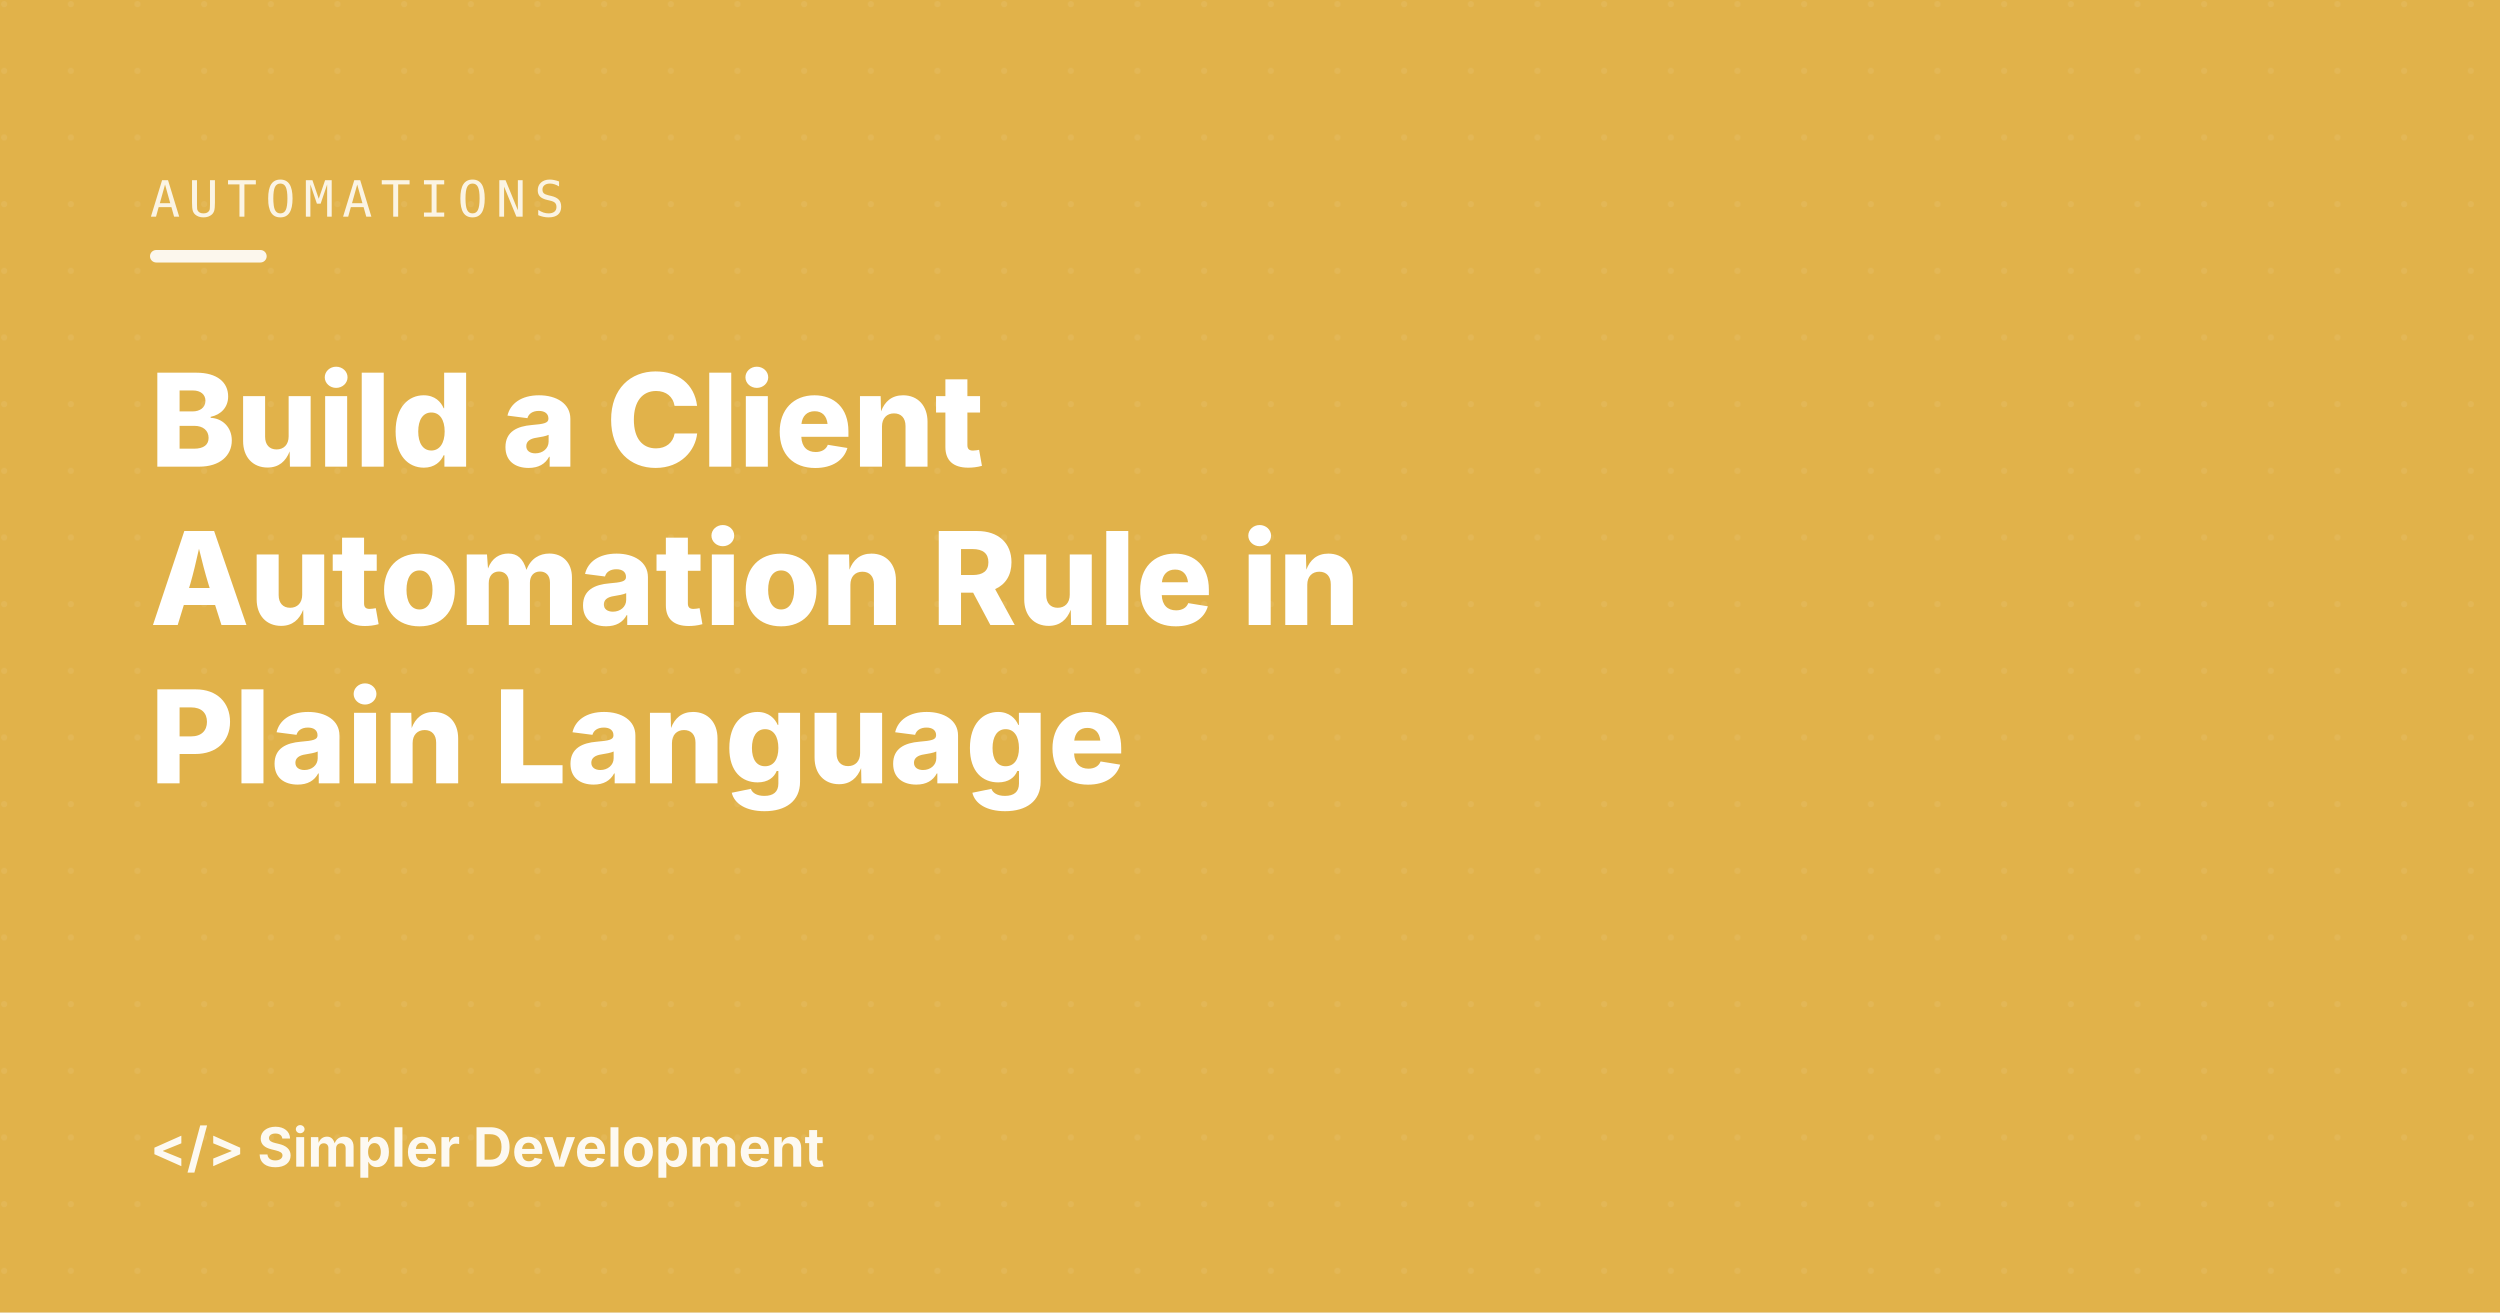
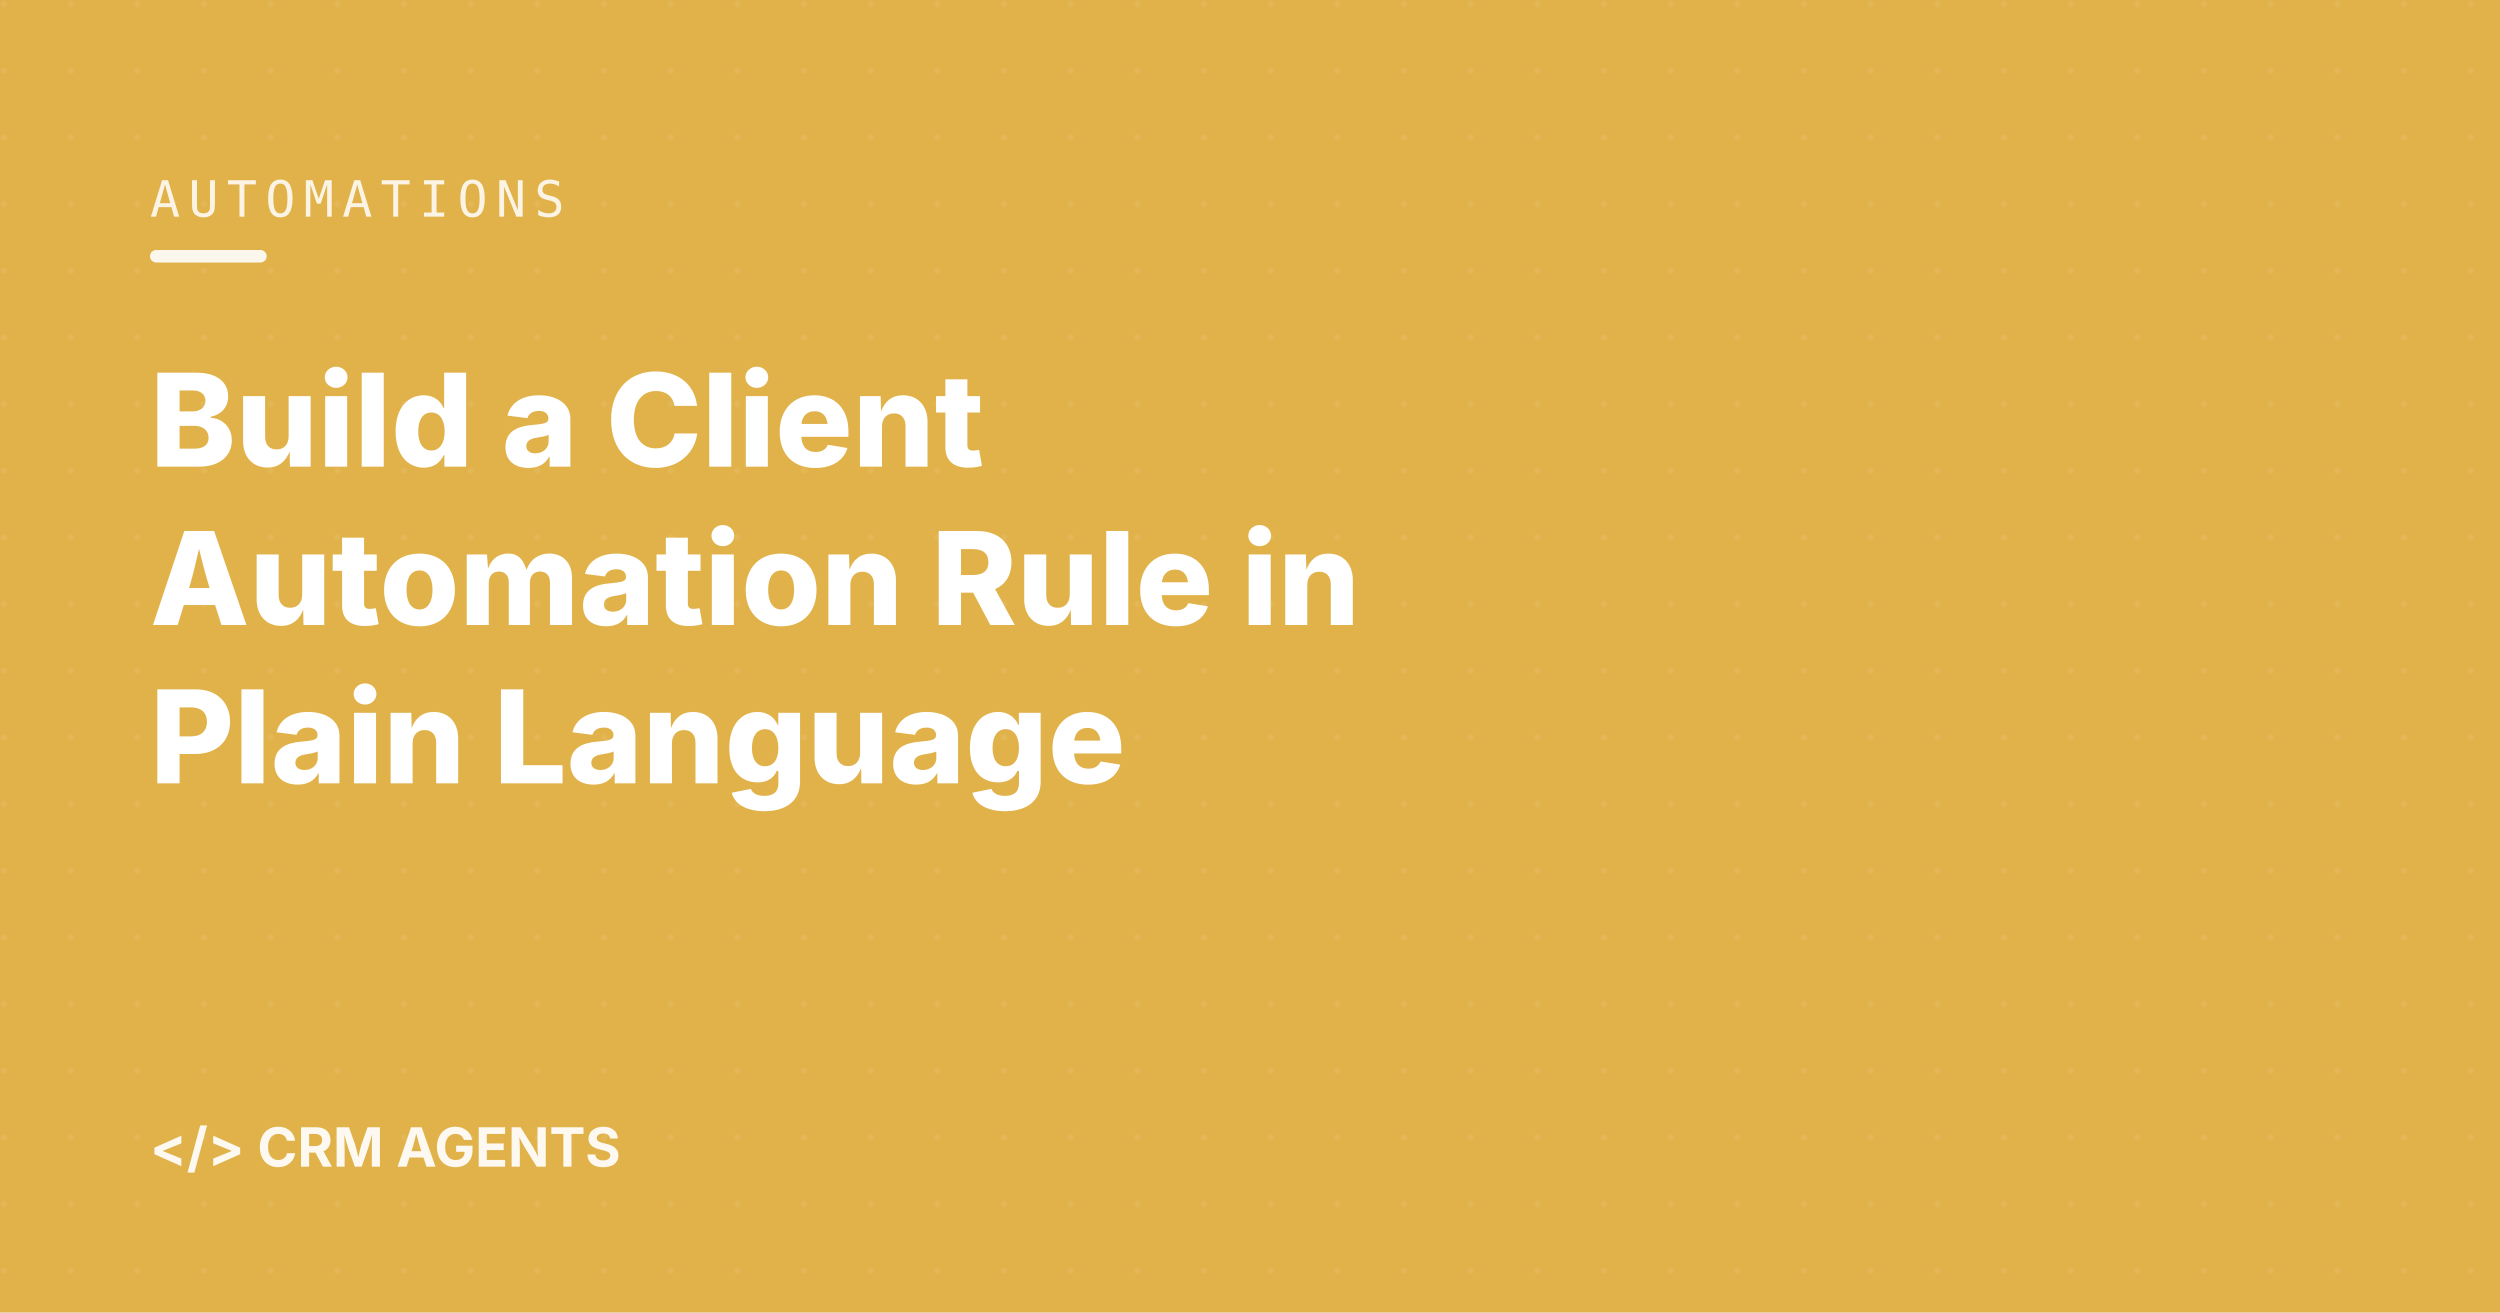
<svg xmlns="http://www.w3.org/2000/svg" width="1200" height="630" viewBox="0 0 1200 630" role="img" aria-label="Build a Client Automation Rule in Plain Language">
  <defs>
    <linearGradient id="bg" x1="0" y1="0" x2="1" y2="1">
      <stop offset="0" stop-color="#E1B24A" />
      <stop offset="1" stop-color="#E1B24A" />
    </linearGradient>
    <pattern id="dots" width="32" height="32" patternUnits="userSpaceOnUse">
      <circle cx="2" cy="2" r="1.5" fill="#ffffff" opacity="0.07" />
    </pattern>
  </defs>
  <rect width="1200" height="630" fill="url(#bg)" />
  <rect width="1200" height="630" fill="url(#dots)" />
  <rect x="72" y="120" width="56" height="6" rx="3" fill="#ffffff" opacity="0.9" />
  <text x="72" y="104" font-family="ui-monospace, SFMono-Regular, Menlo, monospace" font-size="24" letter-spacing="4" fill="#ffffff" opacity="0.85">AUTOMATIONS</text>
  <text x="72" y="224" font-family="Inter, Segoe UI, system-ui, sans-serif" font-size="62" font-weight="800" fill="#ffffff">Build a Client</text>
  <text x="72" y="300" font-family="Inter, Segoe UI, system-ui, sans-serif" font-size="62" font-weight="800" fill="#ffffff">Automation Rule in</text>
  <text x="72" y="376" font-family="Inter, Segoe UI, system-ui, sans-serif" font-size="62" font-weight="800" fill="#ffffff">Plain Language</text>
-   <text x="72" y="560" font-family="Inter, Segoe UI, system-ui, sans-serif" font-size="26" font-weight="700" fill="#ffffff" opacity="0.92">&lt;/&gt; Simpler Development</text>
+   <text x="72" y="560" font-family="Inter, Segoe UI, system-ui, sans-serif" font-size="26" font-weight="700" fill="#ffffff" opacity="0.92">&lt;/&gt; CRM AGENTS</text>
</svg>
